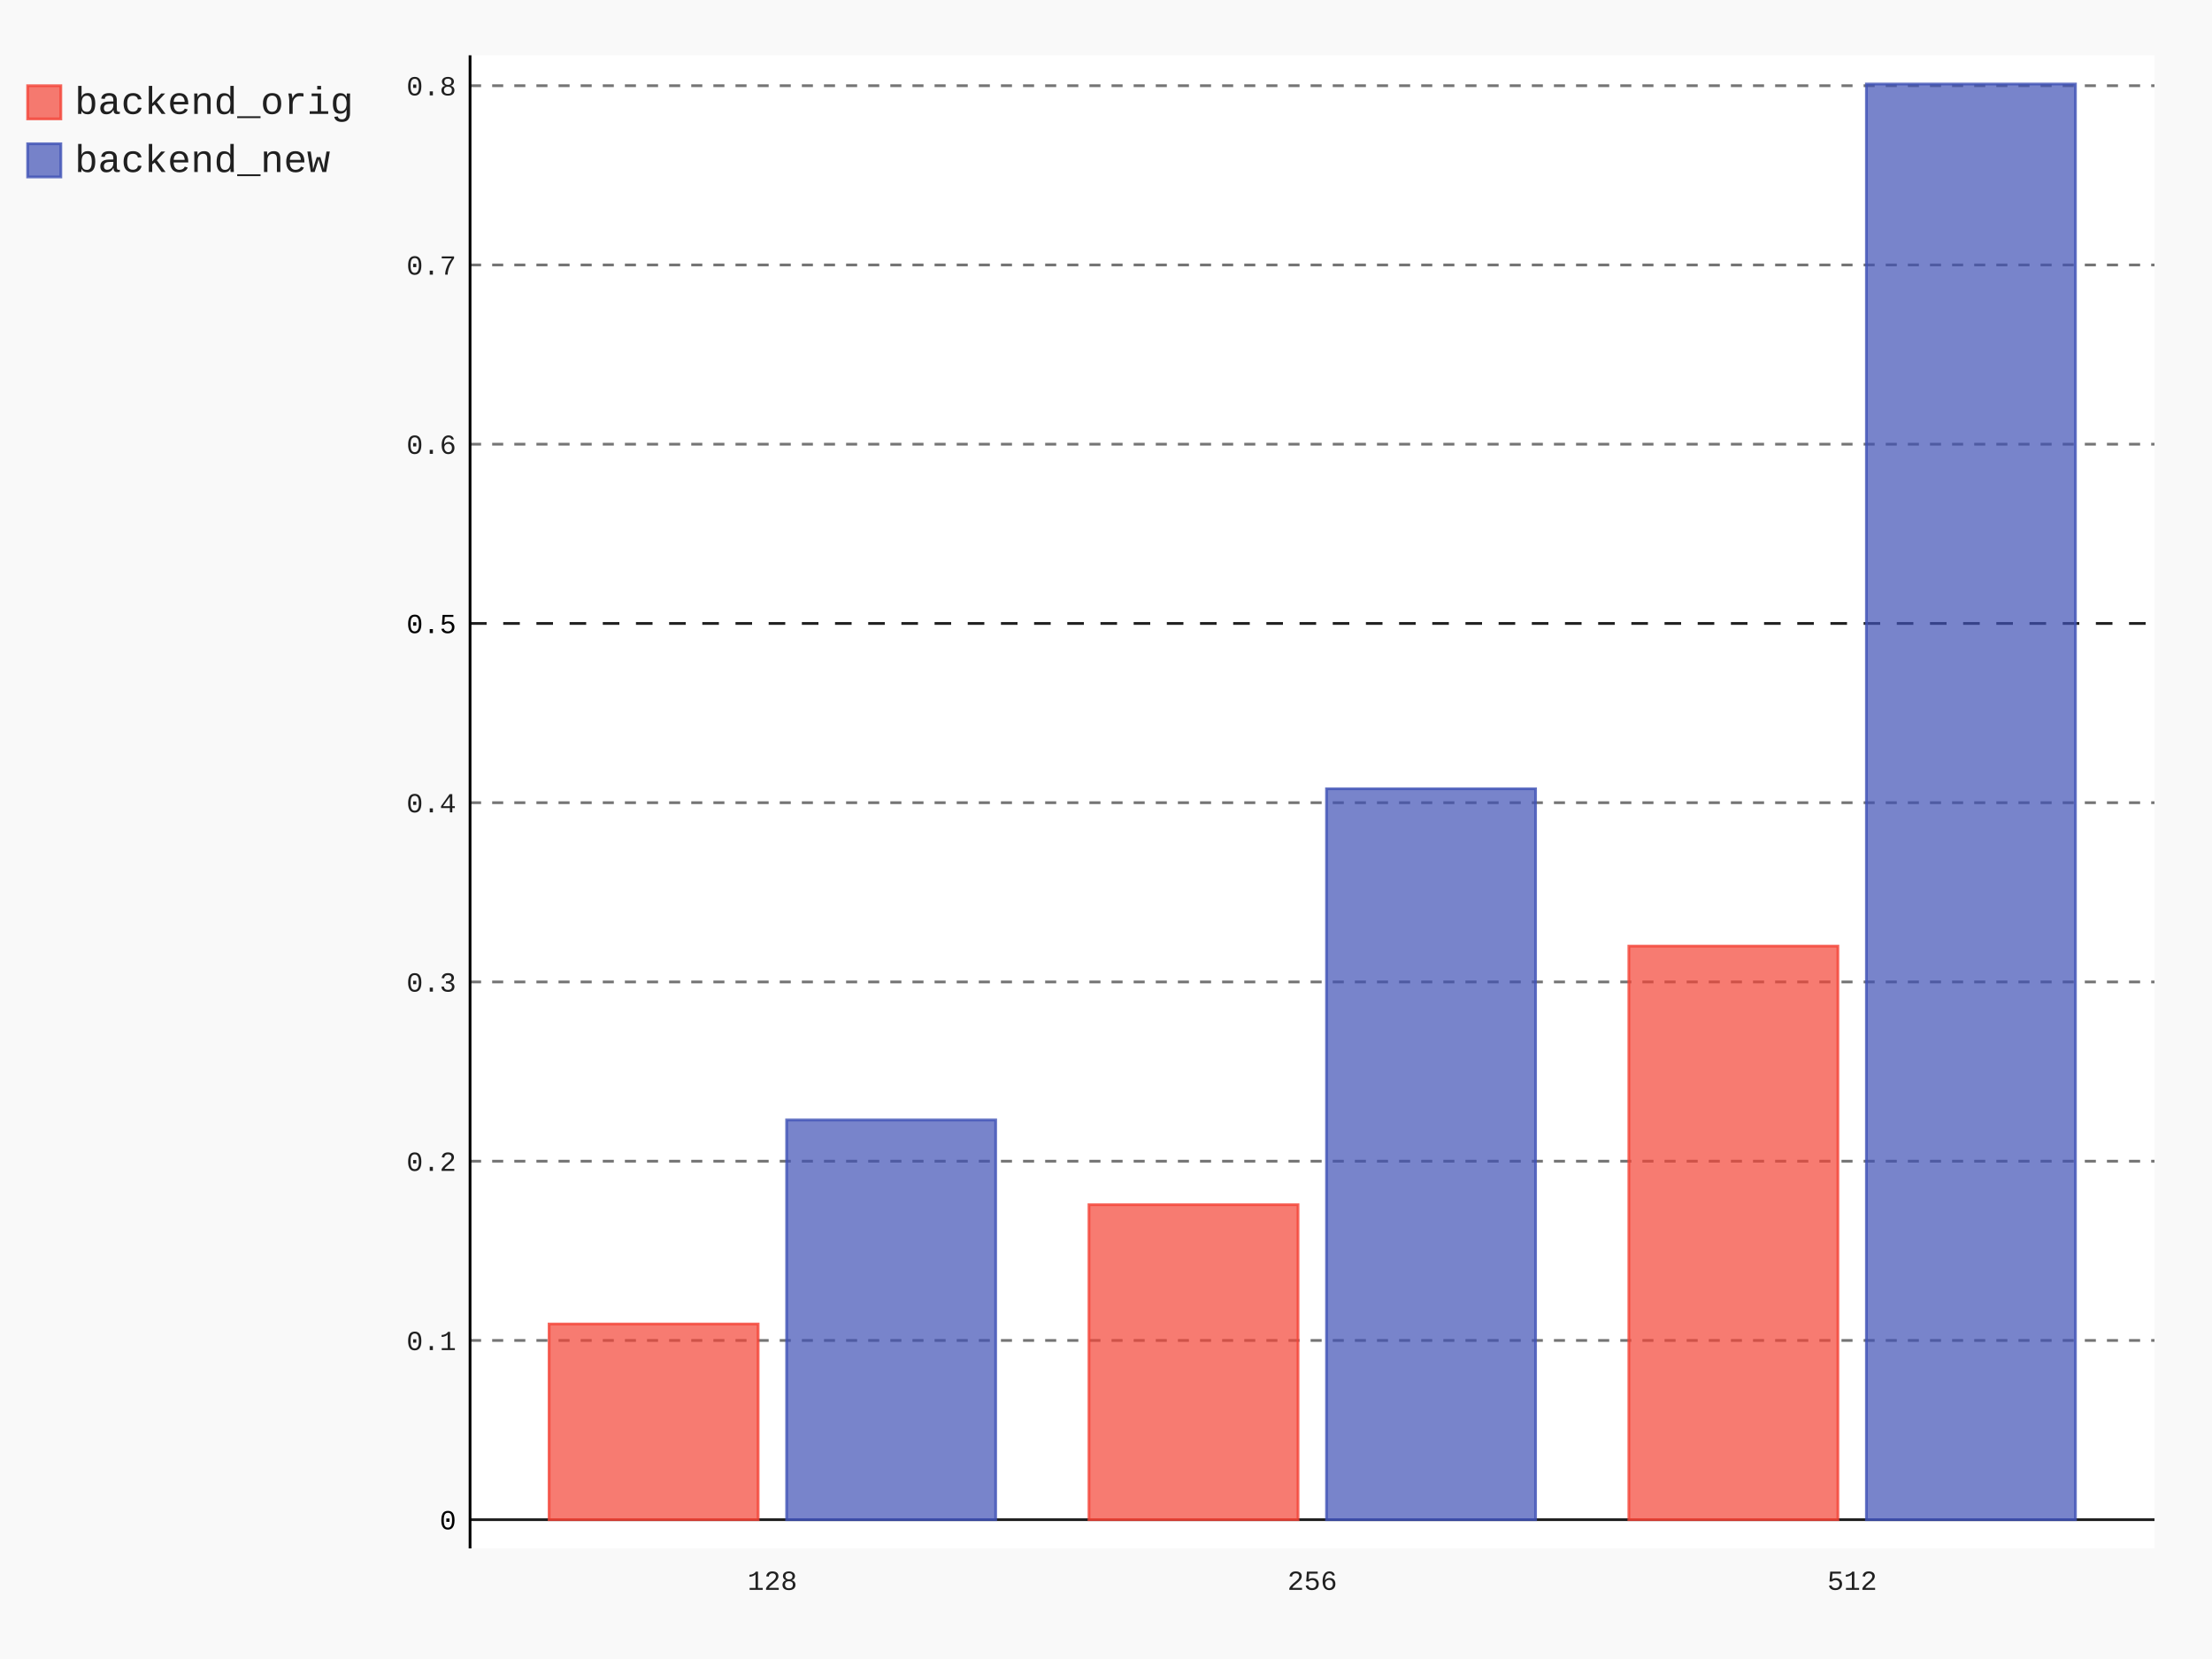
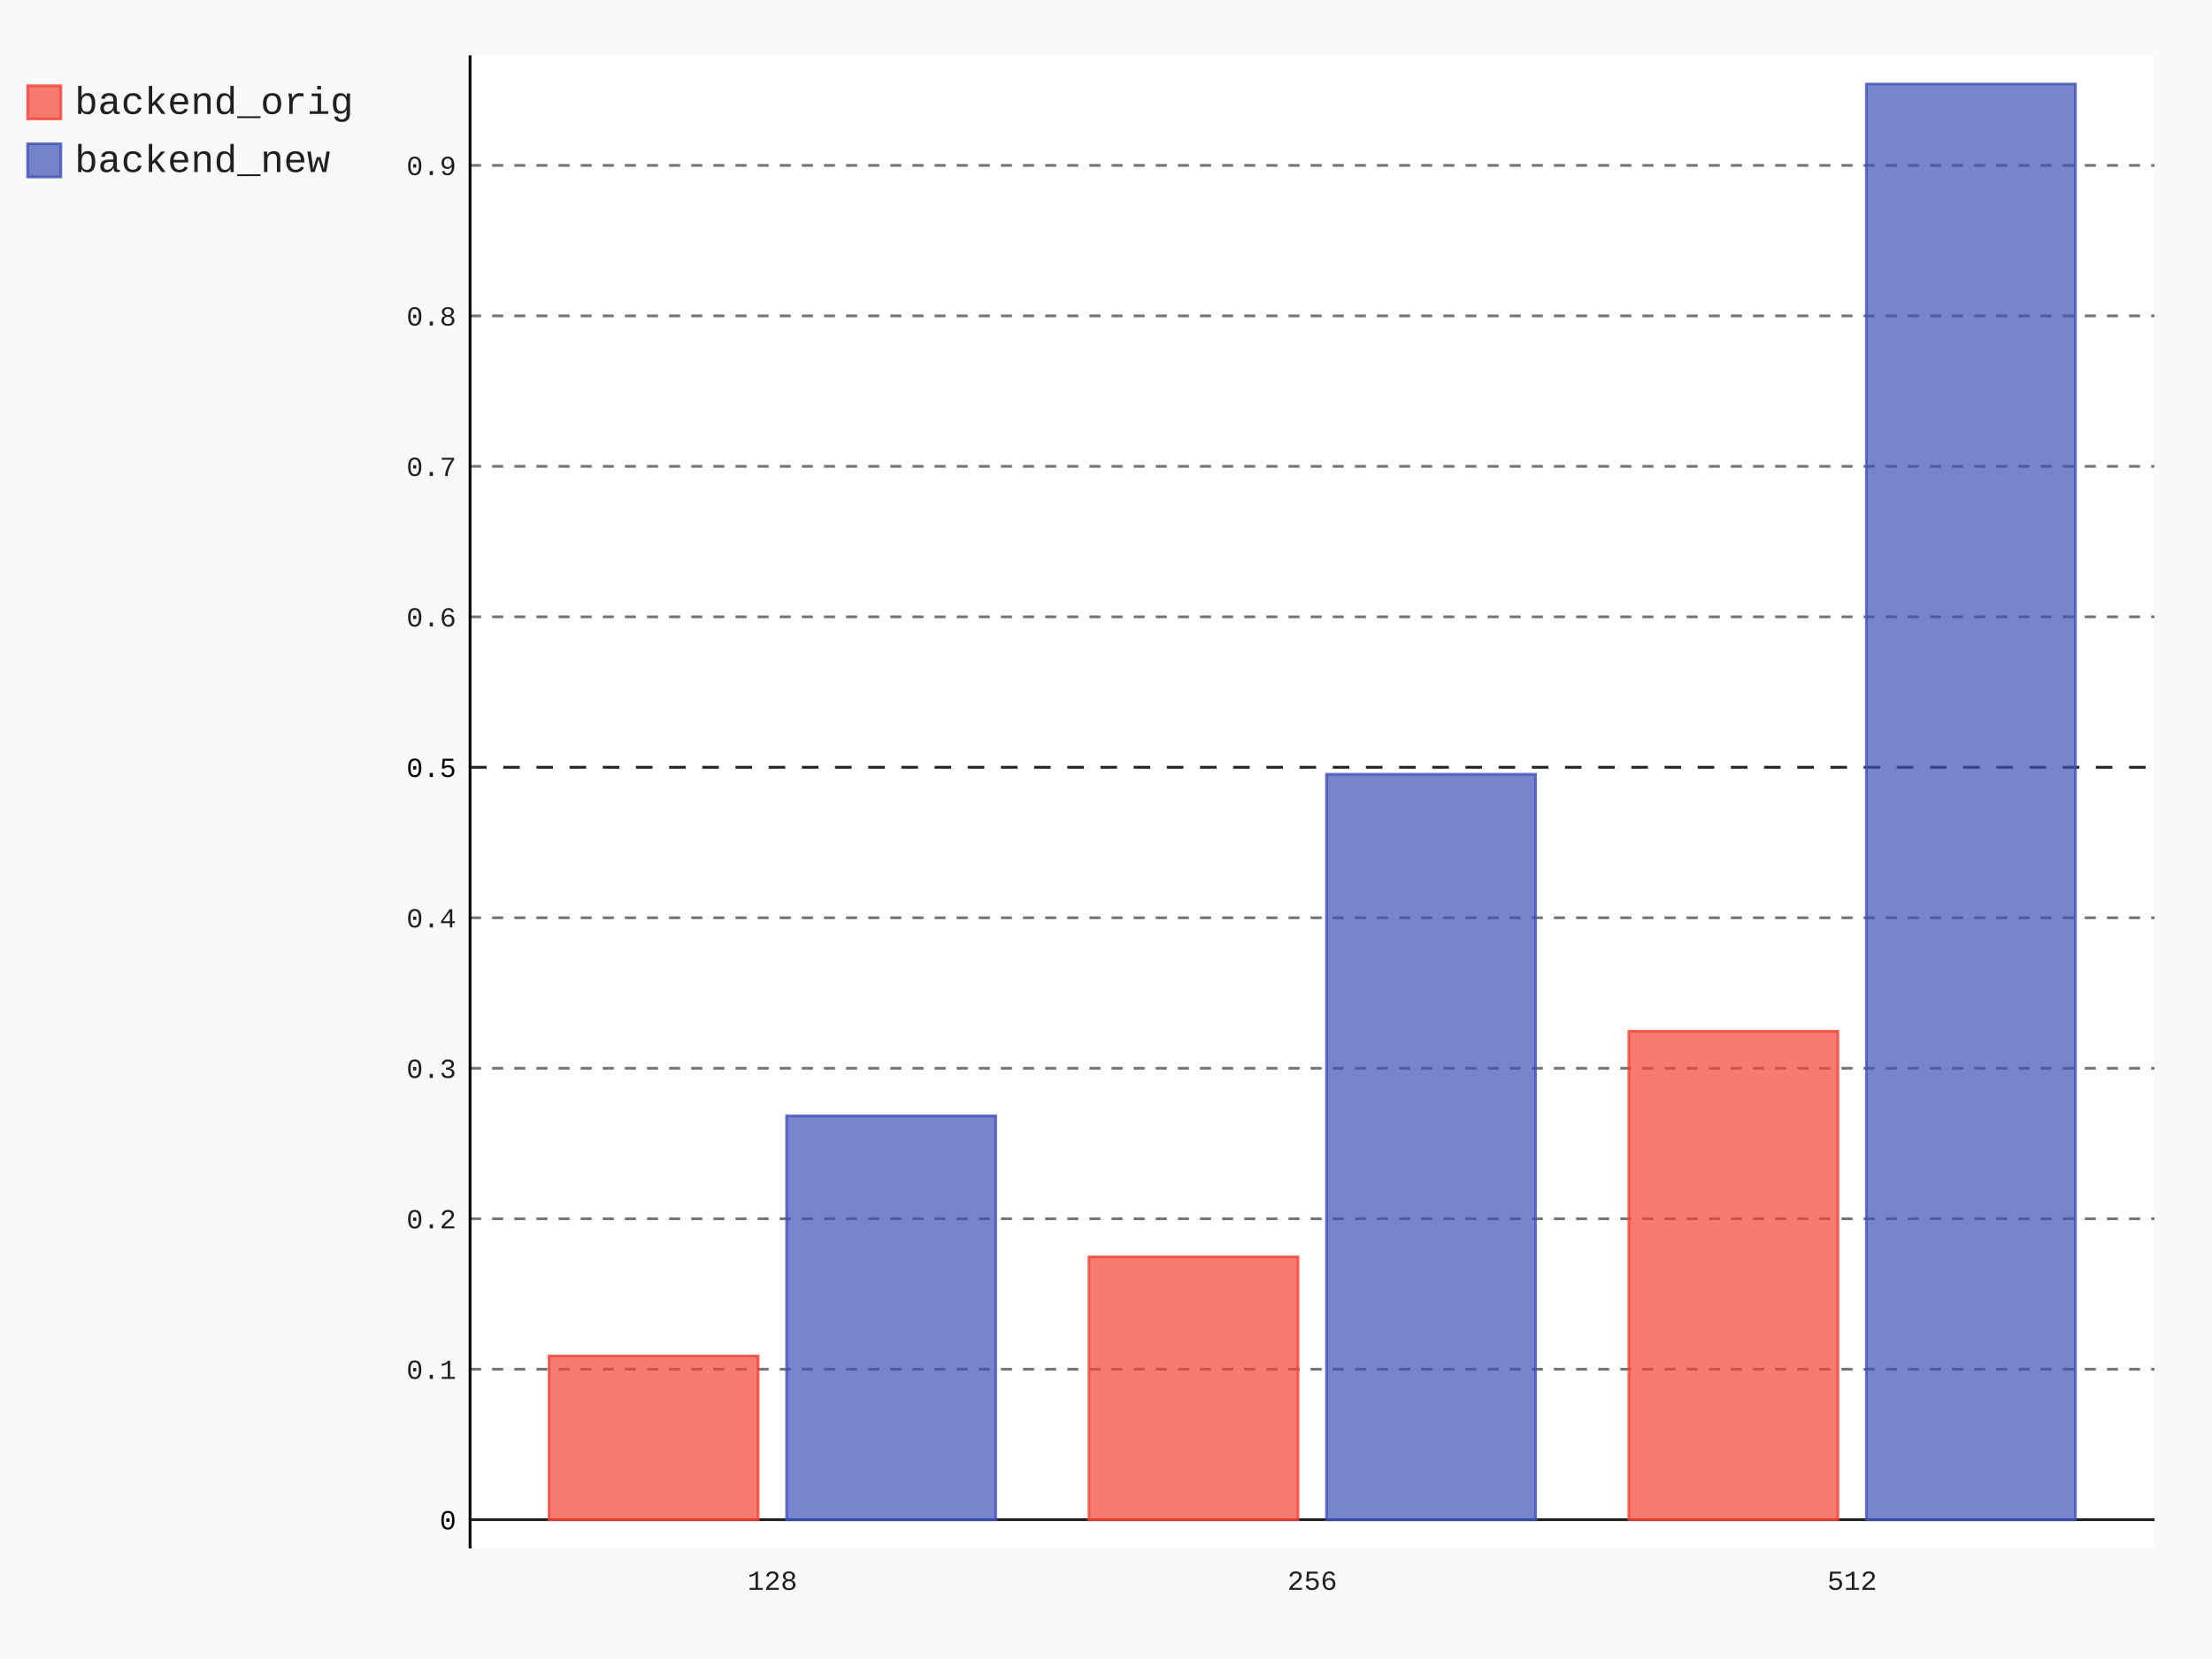
- <svg xmlns="http://www.w3.org/2000/svg" id="chart-ef12ebc9-9bd3-4aa8-ae8c-f9889f9ff0e8" class="pygal-chart" viewBox="0 0 800 600">
+ <svg xmlns="http://www.w3.org/2000/svg" id="chart-0001efea-0c86-47b1-9662-b677da425d8c" class="pygal-chart" viewBox="0 0 800 600">
  <defs>
-     <style type="text/css">#chart-ef12ebc9-9bd3-4aa8-ae8c-f9889f9ff0e8{-webkit-user-select:none;-webkit-font-smoothing:antialiased;font-family:Consolas,"Liberation Mono",Menlo,Courier,monospace}#chart-ef12ebc9-9bd3-4aa8-ae8c-f9889f9ff0e8 .title{font-family:Consolas,"Liberation Mono",Menlo,Courier,monospace;font-size:16px}#chart-ef12ebc9-9bd3-4aa8-ae8c-f9889f9ff0e8 .legends .legend text{font-family:Consolas,"Liberation Mono",Menlo,Courier,monospace;font-size:14px}#chart-ef12ebc9-9bd3-4aa8-ae8c-f9889f9ff0e8 .axis text{font-family:Consolas,"Liberation Mono",Menlo,Courier,monospace;font-size:10px}#chart-ef12ebc9-9bd3-4aa8-ae8c-f9889f9ff0e8 .axis text.major{font-family:Consolas,"Liberation Mono",Menlo,Courier,monospace;font-size:10px}#chart-ef12ebc9-9bd3-4aa8-ae8c-f9889f9ff0e8 .text-overlay text.value{font-family:Consolas,"Liberation Mono",Menlo,Courier,monospace;font-size:16px}#chart-ef12ebc9-9bd3-4aa8-ae8c-f9889f9ff0e8 .text-overlay text.label{font-family:Consolas,"Liberation Mono",Menlo,Courier,monospace;font-size:10px}#chart-ef12ebc9-9bd3-4aa8-ae8c-f9889f9ff0e8 .tooltip{font-family:Consolas,"Liberation Mono",Menlo,Courier,monospace;font-size:14px}#chart-ef12ebc9-9bd3-4aa8-ae8c-f9889f9ff0e8 text.no_data{font-family:Consolas,"Liberation Mono",Menlo,Courier,monospace;font-size:64px}
- #chart-ef12ebc9-9bd3-4aa8-ae8c-f9889f9ff0e8{background-color:rgba(249,249,249,1)}#chart-ef12ebc9-9bd3-4aa8-ae8c-f9889f9ff0e8 path,#chart-ef12ebc9-9bd3-4aa8-ae8c-f9889f9ff0e8 line,#chart-ef12ebc9-9bd3-4aa8-ae8c-f9889f9ff0e8 rect,#chart-ef12ebc9-9bd3-4aa8-ae8c-f9889f9ff0e8 circle{-webkit-transition:150ms;-moz-transition:150ms;transition:150ms}#chart-ef12ebc9-9bd3-4aa8-ae8c-f9889f9ff0e8 .graph &gt; .background{fill:rgba(249,249,249,1)}#chart-ef12ebc9-9bd3-4aa8-ae8c-f9889f9ff0e8 .plot &gt; .background{fill:rgba(255,255,255,1)}#chart-ef12ebc9-9bd3-4aa8-ae8c-f9889f9ff0e8 .graph{fill:rgba(0,0,0,.87)}#chart-ef12ebc9-9bd3-4aa8-ae8c-f9889f9ff0e8 text.no_data{fill:rgba(0,0,0,1)}#chart-ef12ebc9-9bd3-4aa8-ae8c-f9889f9ff0e8 .title{fill:rgba(0,0,0,1)}#chart-ef12ebc9-9bd3-4aa8-ae8c-f9889f9ff0e8 .legends .legend text{fill:rgba(0,0,0,.87)}#chart-ef12ebc9-9bd3-4aa8-ae8c-f9889f9ff0e8 .legends .legend:hover text{fill:rgba(0,0,0,1)}#chart-ef12ebc9-9bd3-4aa8-ae8c-f9889f9ff0e8 .axis .line{stroke:rgba(0,0,0,1)}#chart-ef12ebc9-9bd3-4aa8-ae8c-f9889f9ff0e8 .axis .guide.line{stroke:rgba(0,0,0,.54)}#chart-ef12ebc9-9bd3-4aa8-ae8c-f9889f9ff0e8 .axis .major.line{stroke:rgba(0,0,0,.87)}#chart-ef12ebc9-9bd3-4aa8-ae8c-f9889f9ff0e8 .axis text.major{fill:rgba(0,0,0,1)}#chart-ef12ebc9-9bd3-4aa8-ae8c-f9889f9ff0e8 .axis.y .guides:hover .guide.line,#chart-ef12ebc9-9bd3-4aa8-ae8c-f9889f9ff0e8 .line-graph .axis.x .guides:hover .guide.line,#chart-ef12ebc9-9bd3-4aa8-ae8c-f9889f9ff0e8 .stackedline-graph .axis.x .guides:hover .guide.line,#chart-ef12ebc9-9bd3-4aa8-ae8c-f9889f9ff0e8 .xy-graph .axis.x .guides:hover .guide.line{stroke:rgba(0,0,0,1)}#chart-ef12ebc9-9bd3-4aa8-ae8c-f9889f9ff0e8 .axis .guides:hover text{fill:rgba(0,0,0,1)}#chart-ef12ebc9-9bd3-4aa8-ae8c-f9889f9ff0e8 .reactive{fill-opacity:.7;stroke-opacity:.8}#chart-ef12ebc9-9bd3-4aa8-ae8c-f9889f9ff0e8 .ci{stroke:rgba(0,0,0,.87)}#chart-ef12ebc9-9bd3-4aa8-ae8c-f9889f9ff0e8 .reactive.active,#chart-ef12ebc9-9bd3-4aa8-ae8c-f9889f9ff0e8 .active .reactive{fill-opacity:.8;stroke-opacity:.9;stroke-width:4}#chart-ef12ebc9-9bd3-4aa8-ae8c-f9889f9ff0e8 .ci .reactive.active{stroke-width:1.5}#chart-ef12ebc9-9bd3-4aa8-ae8c-f9889f9ff0e8 .series text{fill:rgba(0,0,0,1)}#chart-ef12ebc9-9bd3-4aa8-ae8c-f9889f9ff0e8 .tooltip rect{fill:rgba(255,255,255,1);stroke:rgba(0,0,0,1);-webkit-transition:opacity 150ms;-moz-transition:opacity 150ms;transition:opacity 150ms}#chart-ef12ebc9-9bd3-4aa8-ae8c-f9889f9ff0e8 .tooltip .label{fill:rgba(0,0,0,.87)}#chart-ef12ebc9-9bd3-4aa8-ae8c-f9889f9ff0e8 .tooltip .label{fill:rgba(0,0,0,.87)}#chart-ef12ebc9-9bd3-4aa8-ae8c-f9889f9ff0e8 .tooltip .legend{font-size:.8em;fill:rgba(0,0,0,.54)}#chart-ef12ebc9-9bd3-4aa8-ae8c-f9889f9ff0e8 .tooltip .x_label{font-size:.6em;fill:rgba(0,0,0,1)}#chart-ef12ebc9-9bd3-4aa8-ae8c-f9889f9ff0e8 .tooltip .xlink{font-size:.5em;text-decoration:underline}#chart-ef12ebc9-9bd3-4aa8-ae8c-f9889f9ff0e8 .tooltip .value{font-size:1.5em}#chart-ef12ebc9-9bd3-4aa8-ae8c-f9889f9ff0e8 .bound{font-size:.5em}#chart-ef12ebc9-9bd3-4aa8-ae8c-f9889f9ff0e8 .max-value{font-size:.75em;fill:rgba(0,0,0,.54)}#chart-ef12ebc9-9bd3-4aa8-ae8c-f9889f9ff0e8 .map-element{fill:rgba(255,255,255,1);stroke:rgba(0,0,0,.54) !important}#chart-ef12ebc9-9bd3-4aa8-ae8c-f9889f9ff0e8 .map-element .reactive{fill-opacity:inherit;stroke-opacity:inherit}#chart-ef12ebc9-9bd3-4aa8-ae8c-f9889f9ff0e8 .color-0,#chart-ef12ebc9-9bd3-4aa8-ae8c-f9889f9ff0e8 .color-0 a:visited{stroke:#F44336;fill:#F44336}#chart-ef12ebc9-9bd3-4aa8-ae8c-f9889f9ff0e8 .color-1,#chart-ef12ebc9-9bd3-4aa8-ae8c-f9889f9ff0e8 .color-1 a:visited{stroke:#3F51B5;fill:#3F51B5}#chart-ef12ebc9-9bd3-4aa8-ae8c-f9889f9ff0e8 .text-overlay .color-0 text{fill:black}#chart-ef12ebc9-9bd3-4aa8-ae8c-f9889f9ff0e8 .text-overlay .color-1 text{fill:black}
- #chart-ef12ebc9-9bd3-4aa8-ae8c-f9889f9ff0e8 text.no_data{text-anchor:middle}#chart-ef12ebc9-9bd3-4aa8-ae8c-f9889f9ff0e8 .guide.line{fill:none}#chart-ef12ebc9-9bd3-4aa8-ae8c-f9889f9ff0e8 .centered{text-anchor:middle}#chart-ef12ebc9-9bd3-4aa8-ae8c-f9889f9ff0e8 .title{text-anchor:middle}#chart-ef12ebc9-9bd3-4aa8-ae8c-f9889f9ff0e8 .legends .legend text{fill-opacity:1}#chart-ef12ebc9-9bd3-4aa8-ae8c-f9889f9ff0e8 .axis.x text{text-anchor:middle}#chart-ef12ebc9-9bd3-4aa8-ae8c-f9889f9ff0e8 .axis.x:not(.web) text[transform]{text-anchor:start}#chart-ef12ebc9-9bd3-4aa8-ae8c-f9889f9ff0e8 .axis.x:not(.web) text[transform].backwards{text-anchor:end}#chart-ef12ebc9-9bd3-4aa8-ae8c-f9889f9ff0e8 .axis.y text{text-anchor:end}#chart-ef12ebc9-9bd3-4aa8-ae8c-f9889f9ff0e8 .axis.y text[transform].backwards{text-anchor:start}#chart-ef12ebc9-9bd3-4aa8-ae8c-f9889f9ff0e8 .axis.y2 text{text-anchor:start}#chart-ef12ebc9-9bd3-4aa8-ae8c-f9889f9ff0e8 .axis.y2 text[transform].backwards{text-anchor:end}#chart-ef12ebc9-9bd3-4aa8-ae8c-f9889f9ff0e8 .axis .guide.line{stroke-dasharray:4,4}#chart-ef12ebc9-9bd3-4aa8-ae8c-f9889f9ff0e8 .axis .major.guide.line{stroke-dasharray:6,6}#chart-ef12ebc9-9bd3-4aa8-ae8c-f9889f9ff0e8 .horizontal .axis.y .guide.line,#chart-ef12ebc9-9bd3-4aa8-ae8c-f9889f9ff0e8 .horizontal .axis.y2 .guide.line,#chart-ef12ebc9-9bd3-4aa8-ae8c-f9889f9ff0e8 .vertical .axis.x .guide.line{opacity:0}#chart-ef12ebc9-9bd3-4aa8-ae8c-f9889f9ff0e8 .horizontal .axis.always_show .guide.line,#chart-ef12ebc9-9bd3-4aa8-ae8c-f9889f9ff0e8 .vertical .axis.always_show .guide.line{opacity:1 !important}#chart-ef12ebc9-9bd3-4aa8-ae8c-f9889f9ff0e8 .axis.y .guides:hover .guide.line,#chart-ef12ebc9-9bd3-4aa8-ae8c-f9889f9ff0e8 .axis.y2 .guides:hover .guide.line,#chart-ef12ebc9-9bd3-4aa8-ae8c-f9889f9ff0e8 .axis.x .guides:hover .guide.line{opacity:1}#chart-ef12ebc9-9bd3-4aa8-ae8c-f9889f9ff0e8 .axis .guides:hover text{opacity:1}#chart-ef12ebc9-9bd3-4aa8-ae8c-f9889f9ff0e8 .nofill{fill:none}#chart-ef12ebc9-9bd3-4aa8-ae8c-f9889f9ff0e8 .subtle-fill{fill-opacity:.2}#chart-ef12ebc9-9bd3-4aa8-ae8c-f9889f9ff0e8 .dot{stroke-width:1px;fill-opacity:1}#chart-ef12ebc9-9bd3-4aa8-ae8c-f9889f9ff0e8 .dot.active{stroke-width:5px}#chart-ef12ebc9-9bd3-4aa8-ae8c-f9889f9ff0e8 .dot.negative{fill:transparent}#chart-ef12ebc9-9bd3-4aa8-ae8c-f9889f9ff0e8 text,#chart-ef12ebc9-9bd3-4aa8-ae8c-f9889f9ff0e8 tspan{stroke:none !important}#chart-ef12ebc9-9bd3-4aa8-ae8c-f9889f9ff0e8 .series text.active{opacity:1}#chart-ef12ebc9-9bd3-4aa8-ae8c-f9889f9ff0e8 .tooltip rect{fill-opacity:.95;stroke-width:.5}#chart-ef12ebc9-9bd3-4aa8-ae8c-f9889f9ff0e8 .tooltip text{fill-opacity:1}#chart-ef12ebc9-9bd3-4aa8-ae8c-f9889f9ff0e8 .showable{visibility:hidden}#chart-ef12ebc9-9bd3-4aa8-ae8c-f9889f9ff0e8 .showable.shown{visibility:visible}#chart-ef12ebc9-9bd3-4aa8-ae8c-f9889f9ff0e8 .gauge-background{fill:rgba(229,229,229,1);stroke:none}#chart-ef12ebc9-9bd3-4aa8-ae8c-f9889f9ff0e8 .bg-lines{stroke:rgba(249,249,249,1);stroke-width:2px}</style>
+     <style type="text/css">#chart-0001efea-0c86-47b1-9662-b677da425d8c{-webkit-user-select:none;-webkit-font-smoothing:antialiased;font-family:Consolas,"Liberation Mono",Menlo,Courier,monospace}#chart-0001efea-0c86-47b1-9662-b677da425d8c .title{font-family:Consolas,"Liberation Mono",Menlo,Courier,monospace;font-size:16px}#chart-0001efea-0c86-47b1-9662-b677da425d8c .legends .legend text{font-family:Consolas,"Liberation Mono",Menlo,Courier,monospace;font-size:14px}#chart-0001efea-0c86-47b1-9662-b677da425d8c .axis text{font-family:Consolas,"Liberation Mono",Menlo,Courier,monospace;font-size:10px}#chart-0001efea-0c86-47b1-9662-b677da425d8c .axis text.major{font-family:Consolas,"Liberation Mono",Menlo,Courier,monospace;font-size:10px}#chart-0001efea-0c86-47b1-9662-b677da425d8c .text-overlay text.value{font-family:Consolas,"Liberation Mono",Menlo,Courier,monospace;font-size:16px}#chart-0001efea-0c86-47b1-9662-b677da425d8c .text-overlay text.label{font-family:Consolas,"Liberation Mono",Menlo,Courier,monospace;font-size:10px}#chart-0001efea-0c86-47b1-9662-b677da425d8c .tooltip{font-family:Consolas,"Liberation Mono",Menlo,Courier,monospace;font-size:14px}#chart-0001efea-0c86-47b1-9662-b677da425d8c text.no_data{font-family:Consolas,"Liberation Mono",Menlo,Courier,monospace;font-size:64px}
+ #chart-0001efea-0c86-47b1-9662-b677da425d8c{background-color:rgba(249,249,249,1)}#chart-0001efea-0c86-47b1-9662-b677da425d8c path,#chart-0001efea-0c86-47b1-9662-b677da425d8c line,#chart-0001efea-0c86-47b1-9662-b677da425d8c rect,#chart-0001efea-0c86-47b1-9662-b677da425d8c circle{-webkit-transition:150ms;-moz-transition:150ms;transition:150ms}#chart-0001efea-0c86-47b1-9662-b677da425d8c .graph &gt; .background{fill:rgba(249,249,249,1)}#chart-0001efea-0c86-47b1-9662-b677da425d8c .plot &gt; .background{fill:rgba(255,255,255,1)}#chart-0001efea-0c86-47b1-9662-b677da425d8c .graph{fill:rgba(0,0,0,.87)}#chart-0001efea-0c86-47b1-9662-b677da425d8c text.no_data{fill:rgba(0,0,0,1)}#chart-0001efea-0c86-47b1-9662-b677da425d8c .title{fill:rgba(0,0,0,1)}#chart-0001efea-0c86-47b1-9662-b677da425d8c .legends .legend text{fill:rgba(0,0,0,.87)}#chart-0001efea-0c86-47b1-9662-b677da425d8c .legends .legend:hover text{fill:rgba(0,0,0,1)}#chart-0001efea-0c86-47b1-9662-b677da425d8c .axis .line{stroke:rgba(0,0,0,1)}#chart-0001efea-0c86-47b1-9662-b677da425d8c .axis .guide.line{stroke:rgba(0,0,0,.54)}#chart-0001efea-0c86-47b1-9662-b677da425d8c .axis .major.line{stroke:rgba(0,0,0,.87)}#chart-0001efea-0c86-47b1-9662-b677da425d8c .axis text.major{fill:rgba(0,0,0,1)}#chart-0001efea-0c86-47b1-9662-b677da425d8c .axis.y .guides:hover .guide.line,#chart-0001efea-0c86-47b1-9662-b677da425d8c .line-graph .axis.x .guides:hover .guide.line,#chart-0001efea-0c86-47b1-9662-b677da425d8c .stackedline-graph .axis.x .guides:hover .guide.line,#chart-0001efea-0c86-47b1-9662-b677da425d8c .xy-graph .axis.x .guides:hover .guide.line{stroke:rgba(0,0,0,1)}#chart-0001efea-0c86-47b1-9662-b677da425d8c .axis .guides:hover text{fill:rgba(0,0,0,1)}#chart-0001efea-0c86-47b1-9662-b677da425d8c .reactive{fill-opacity:.7;stroke-opacity:.8}#chart-0001efea-0c86-47b1-9662-b677da425d8c .ci{stroke:rgba(0,0,0,.87)}#chart-0001efea-0c86-47b1-9662-b677da425d8c .reactive.active,#chart-0001efea-0c86-47b1-9662-b677da425d8c .active .reactive{fill-opacity:.8;stroke-opacity:.9;stroke-width:4}#chart-0001efea-0c86-47b1-9662-b677da425d8c .ci .reactive.active{stroke-width:1.5}#chart-0001efea-0c86-47b1-9662-b677da425d8c .series text{fill:rgba(0,0,0,1)}#chart-0001efea-0c86-47b1-9662-b677da425d8c .tooltip rect{fill:rgba(255,255,255,1);stroke:rgba(0,0,0,1);-webkit-transition:opacity 150ms;-moz-transition:opacity 150ms;transition:opacity 150ms}#chart-0001efea-0c86-47b1-9662-b677da425d8c .tooltip .label{fill:rgba(0,0,0,.87)}#chart-0001efea-0c86-47b1-9662-b677da425d8c .tooltip .label{fill:rgba(0,0,0,.87)}#chart-0001efea-0c86-47b1-9662-b677da425d8c .tooltip .legend{font-size:.8em;fill:rgba(0,0,0,.54)}#chart-0001efea-0c86-47b1-9662-b677da425d8c .tooltip .x_label{font-size:.6em;fill:rgba(0,0,0,1)}#chart-0001efea-0c86-47b1-9662-b677da425d8c .tooltip .xlink{font-size:.5em;text-decoration:underline}#chart-0001efea-0c86-47b1-9662-b677da425d8c .tooltip .value{font-size:1.5em}#chart-0001efea-0c86-47b1-9662-b677da425d8c .bound{font-size:.5em}#chart-0001efea-0c86-47b1-9662-b677da425d8c .max-value{font-size:.75em;fill:rgba(0,0,0,.54)}#chart-0001efea-0c86-47b1-9662-b677da425d8c .map-element{fill:rgba(255,255,255,1);stroke:rgba(0,0,0,.54) !important}#chart-0001efea-0c86-47b1-9662-b677da425d8c .map-element .reactive{fill-opacity:inherit;stroke-opacity:inherit}#chart-0001efea-0c86-47b1-9662-b677da425d8c .color-0,#chart-0001efea-0c86-47b1-9662-b677da425d8c .color-0 a:visited{stroke:#F44336;fill:#F44336}#chart-0001efea-0c86-47b1-9662-b677da425d8c .color-1,#chart-0001efea-0c86-47b1-9662-b677da425d8c .color-1 a:visited{stroke:#3F51B5;fill:#3F51B5}#chart-0001efea-0c86-47b1-9662-b677da425d8c .text-overlay .color-0 text{fill:black}#chart-0001efea-0c86-47b1-9662-b677da425d8c .text-overlay .color-1 text{fill:black}
+ #chart-0001efea-0c86-47b1-9662-b677da425d8c text.no_data{text-anchor:middle}#chart-0001efea-0c86-47b1-9662-b677da425d8c .guide.line{fill:none}#chart-0001efea-0c86-47b1-9662-b677da425d8c .centered{text-anchor:middle}#chart-0001efea-0c86-47b1-9662-b677da425d8c .title{text-anchor:middle}#chart-0001efea-0c86-47b1-9662-b677da425d8c .legends .legend text{fill-opacity:1}#chart-0001efea-0c86-47b1-9662-b677da425d8c .axis.x text{text-anchor:middle}#chart-0001efea-0c86-47b1-9662-b677da425d8c .axis.x:not(.web) text[transform]{text-anchor:start}#chart-0001efea-0c86-47b1-9662-b677da425d8c .axis.x:not(.web) text[transform].backwards{text-anchor:end}#chart-0001efea-0c86-47b1-9662-b677da425d8c .axis.y text{text-anchor:end}#chart-0001efea-0c86-47b1-9662-b677da425d8c .axis.y text[transform].backwards{text-anchor:start}#chart-0001efea-0c86-47b1-9662-b677da425d8c .axis.y2 text{text-anchor:start}#chart-0001efea-0c86-47b1-9662-b677da425d8c .axis.y2 text[transform].backwards{text-anchor:end}#chart-0001efea-0c86-47b1-9662-b677da425d8c .axis .guide.line{stroke-dasharray:4,4}#chart-0001efea-0c86-47b1-9662-b677da425d8c .axis .major.guide.line{stroke-dasharray:6,6}#chart-0001efea-0c86-47b1-9662-b677da425d8c .horizontal .axis.y .guide.line,#chart-0001efea-0c86-47b1-9662-b677da425d8c .horizontal .axis.y2 .guide.line,#chart-0001efea-0c86-47b1-9662-b677da425d8c .vertical .axis.x .guide.line{opacity:0}#chart-0001efea-0c86-47b1-9662-b677da425d8c .horizontal .axis.always_show .guide.line,#chart-0001efea-0c86-47b1-9662-b677da425d8c .vertical .axis.always_show .guide.line{opacity:1 !important}#chart-0001efea-0c86-47b1-9662-b677da425d8c .axis.y .guides:hover .guide.line,#chart-0001efea-0c86-47b1-9662-b677da425d8c .axis.y2 .guides:hover .guide.line,#chart-0001efea-0c86-47b1-9662-b677da425d8c .axis.x .guides:hover .guide.line{opacity:1}#chart-0001efea-0c86-47b1-9662-b677da425d8c .axis .guides:hover text{opacity:1}#chart-0001efea-0c86-47b1-9662-b677da425d8c .nofill{fill:none}#chart-0001efea-0c86-47b1-9662-b677da425d8c .subtle-fill{fill-opacity:.2}#chart-0001efea-0c86-47b1-9662-b677da425d8c .dot{stroke-width:1px;fill-opacity:1}#chart-0001efea-0c86-47b1-9662-b677da425d8c .dot.active{stroke-width:5px}#chart-0001efea-0c86-47b1-9662-b677da425d8c .dot.negative{fill:transparent}#chart-0001efea-0c86-47b1-9662-b677da425d8c text,#chart-0001efea-0c86-47b1-9662-b677da425d8c tspan{stroke:none !important}#chart-0001efea-0c86-47b1-9662-b677da425d8c .series text.active{opacity:1}#chart-0001efea-0c86-47b1-9662-b677da425d8c .tooltip rect{fill-opacity:.95;stroke-width:.5}#chart-0001efea-0c86-47b1-9662-b677da425d8c .tooltip text{fill-opacity:1}#chart-0001efea-0c86-47b1-9662-b677da425d8c .showable{visibility:hidden}#chart-0001efea-0c86-47b1-9662-b677da425d8c .showable.shown{visibility:visible}#chart-0001efea-0c86-47b1-9662-b677da425d8c .gauge-background{fill:rgba(229,229,229,1);stroke:none}#chart-0001efea-0c86-47b1-9662-b677da425d8c .bg-lines{stroke:rgba(249,249,249,1);stroke-width:2px}</style>
  </defs>
  <g class="graph bar-graph vertical">
    <rect x="0" y="0" width="800" height="600" class="background" />
    <g transform="translate(170, 20)" class="plot">
      <rect x="0" y="0" width="609.2" height="540" class="background" />
      <g class="axis y always_show">
        <g class="guides">
          <path d="M0 529.615 h609.2" class="axis major line" />
          <text x="-5" y="533.115" class="major">0</text>
        </g>
        <g class="guides">
-           <path d="M0 464.788 h609.2" class="guide line" />
-           <text x="-5" y="468.288" class="">0.1</text>
+           <path d="M0 475.193 h609.2" class="guide line" />
+           <text x="-5" y="478.693" class="">0.1</text>
        </g>
        <g class="guides">
-           <path d="M0 399.96 h609.2" class="guide line" />
-           <text x="-5" y="403.46" class="">0.2</text>
+           <path d="M0 420.771 h609.2" class="guide line" />
+           <text x="-5" y="424.271" class="">0.2</text>
        </g>
        <g class="guides">
-           <path d="M0 335.133 h609.2" class="guide line" />
-           <text x="-5" y="338.633" class="">0.3</text>
+           <path d="M0 366.349 h609.2" class="guide line" />
+           <text x="-5" y="369.849" class="">0.3</text>
        </g>
        <g class="guides">
-           <path d="M0 270.305 h609.2" class="guide line" />
-           <text x="-5" y="273.805" class="">0.4</text>
+           <path d="M0 311.926 h609.2" class="guide line" />
+           <text x="-5" y="315.426" class="">0.4</text>
        </g>
        <g class="guides">
-           <path d="M0 205.478 h609.2" class="major guide line" />
-           <text x="-5" y="208.978" class="major">0.5</text>
+           <path d="M0 257.504 h609.2" class="major guide line" />
+           <text x="-5" y="261.004" class="major">0.5</text>
        </g>
        <g class="guides">
-           <path d="M0 140.65 h609.2" class="guide line" />
-           <text x="-5" y="144.15" class="">0.6</text>
+           <path d="M0 203.082 h609.2" class="guide line" />
+           <text x="-5" y="206.582" class="">0.6</text>
        </g>
        <g class="guides">
-           <path d="M0 75.823 h609.2" class="guide line" />
-           <text x="-5" y="79.323" class="">0.7</text>
+           <path d="M0 148.659 h609.2" class="guide line" />
+           <text x="-5" y="152.159" class="">0.7</text>
        </g>
        <g class="guides">
-           <path d="M0 10.995 h609.2" class="guide line" />
-           <text x="-5" y="14.495" class="">0.8</text>
+           <path d="M0 94.237 h609.2" class="guide line" />
+           <text x="-5" y="97.737" class="">0.8</text>
+         </g>
+         <g class="guides">
+           <path d="M0 39.815 h609.2" class="guide line" />
+           <text x="-5" y="43.315" class="">0.9</text>
        </g>
      </g>
      <g class="axis x">
        <path d="M0 0 v540" class="line" />
        <g class="guides">
          <path d="M109.344 0 v540" class="guide line" />
          <text x="109.344" y="555.0" class="">128</text>
        </g>
        <g class="guides">
          <path d="M304.6 0 v540" class="guide line" />
          <text x="304.6" y="555.0" class="">256</text>
        </g>
        <g class="guides">
          <path d="M499.856 0 v540" class="guide line" />
          <text x="499.856" y="555.0" class="">512</text>
        </g>
      </g>
      <g class="series serie-0 color-0">
        <g class="bars">
          <g class="bar">
-             <rect x="28.586" y="458.844" rx="0" ry="0" width="75.603" height="70.771" class="rect reactive tooltip-trigger" />
+             <rect x="28.586" y="470.405" rx="0" ry="0" width="75.603" height="59.21" class="rect reactive tooltip-trigger" />
          </g>
          <g class="bar">
-             <rect x="223.842" y="415.702" rx="0" ry="0" width="75.603" height="113.913" class="rect reactive tooltip-trigger" />
+             <rect x="223.842" y="434.553" rx="0" ry="0" width="75.603" height="95.063" class="rect reactive tooltip-trigger" />
          </g>
          <g class="bar">
-             <rect x="419.098" y="322.17" rx="0" ry="0" width="75.603" height="207.445" class="rect reactive tooltip-trigger" />
+             <rect x="419.098" y="352.952" rx="0" ry="0" width="75.603" height="176.663" class="rect reactive tooltip-trigger" />
          </g>
        </g>
      </g>
      <g class="series serie-1 color-1">
        <g class="bars">
          <g class="bar">
-             <rect x="114.498" y="385.049" rx="0" ry="0" width="75.603" height="144.566" class="rect reactive tooltip-trigger" />
+             <rect x="114.498" y="383.556" rx="0" ry="0" width="75.603" height="146.059" class="rect reactive tooltip-trigger" />
          </g>
          <g class="bar">
-             <rect x="309.755" y="265.278" rx="0" ry="0" width="75.603" height="264.338" class="rect reactive tooltip-trigger" />
+             <rect x="309.755" y="260.032" rx="0" ry="0" width="75.603" height="269.583" class="rect reactive tooltip-trigger" />
          </g>
          <g class="bar">
            <rect x="505.011" y="10.385" rx="0" ry="0" width="75.603" height="519.231" class="rect reactive tooltip-trigger" />
          </g>
        </g>
      </g>
    </g>
    <g class="titles" />
    <g transform="translate(170, 20)" class="plot overlay">
      <g class="series serie-0 color-0" />
      <g class="series serie-1 color-1" />
    </g>
    <g transform="translate(170, 20)" class="plot text-overlay">
      <g class="series serie-0 color-0" />
      <g class="series serie-1 color-1" />
    </g>
    <g transform="translate(170, 20)" class="plot tooltip-overlay">
      <g transform="translate(0 0)" style="opacity: 0" class="tooltip">
        <rect rx="0" ry="0" width="0" height="0" class="tooltip-box" />
        <g class="text" />
      </g>
    </g>
    <g transform="translate(10, 30)" class="legends">
      <g id="activate-serie-0" class="legend reactive activate-serie">
        <rect x="0.0" y="1.0" width="12" height="12" class="color-0 reactive" />
        <text x="17.0" y="11.2">backend_orig</text>
      </g>
      <g id="activate-serie-1" class="legend reactive activate-serie">
        <rect x="0.0" y="22.0" width="12" height="12" class="color-1 reactive" />
        <text x="17.0" y="32.2">backend_new</text>
      </g>
    </g>
    <g transform="translate(790, 30)" class="legends" />
  </g>
</svg>
